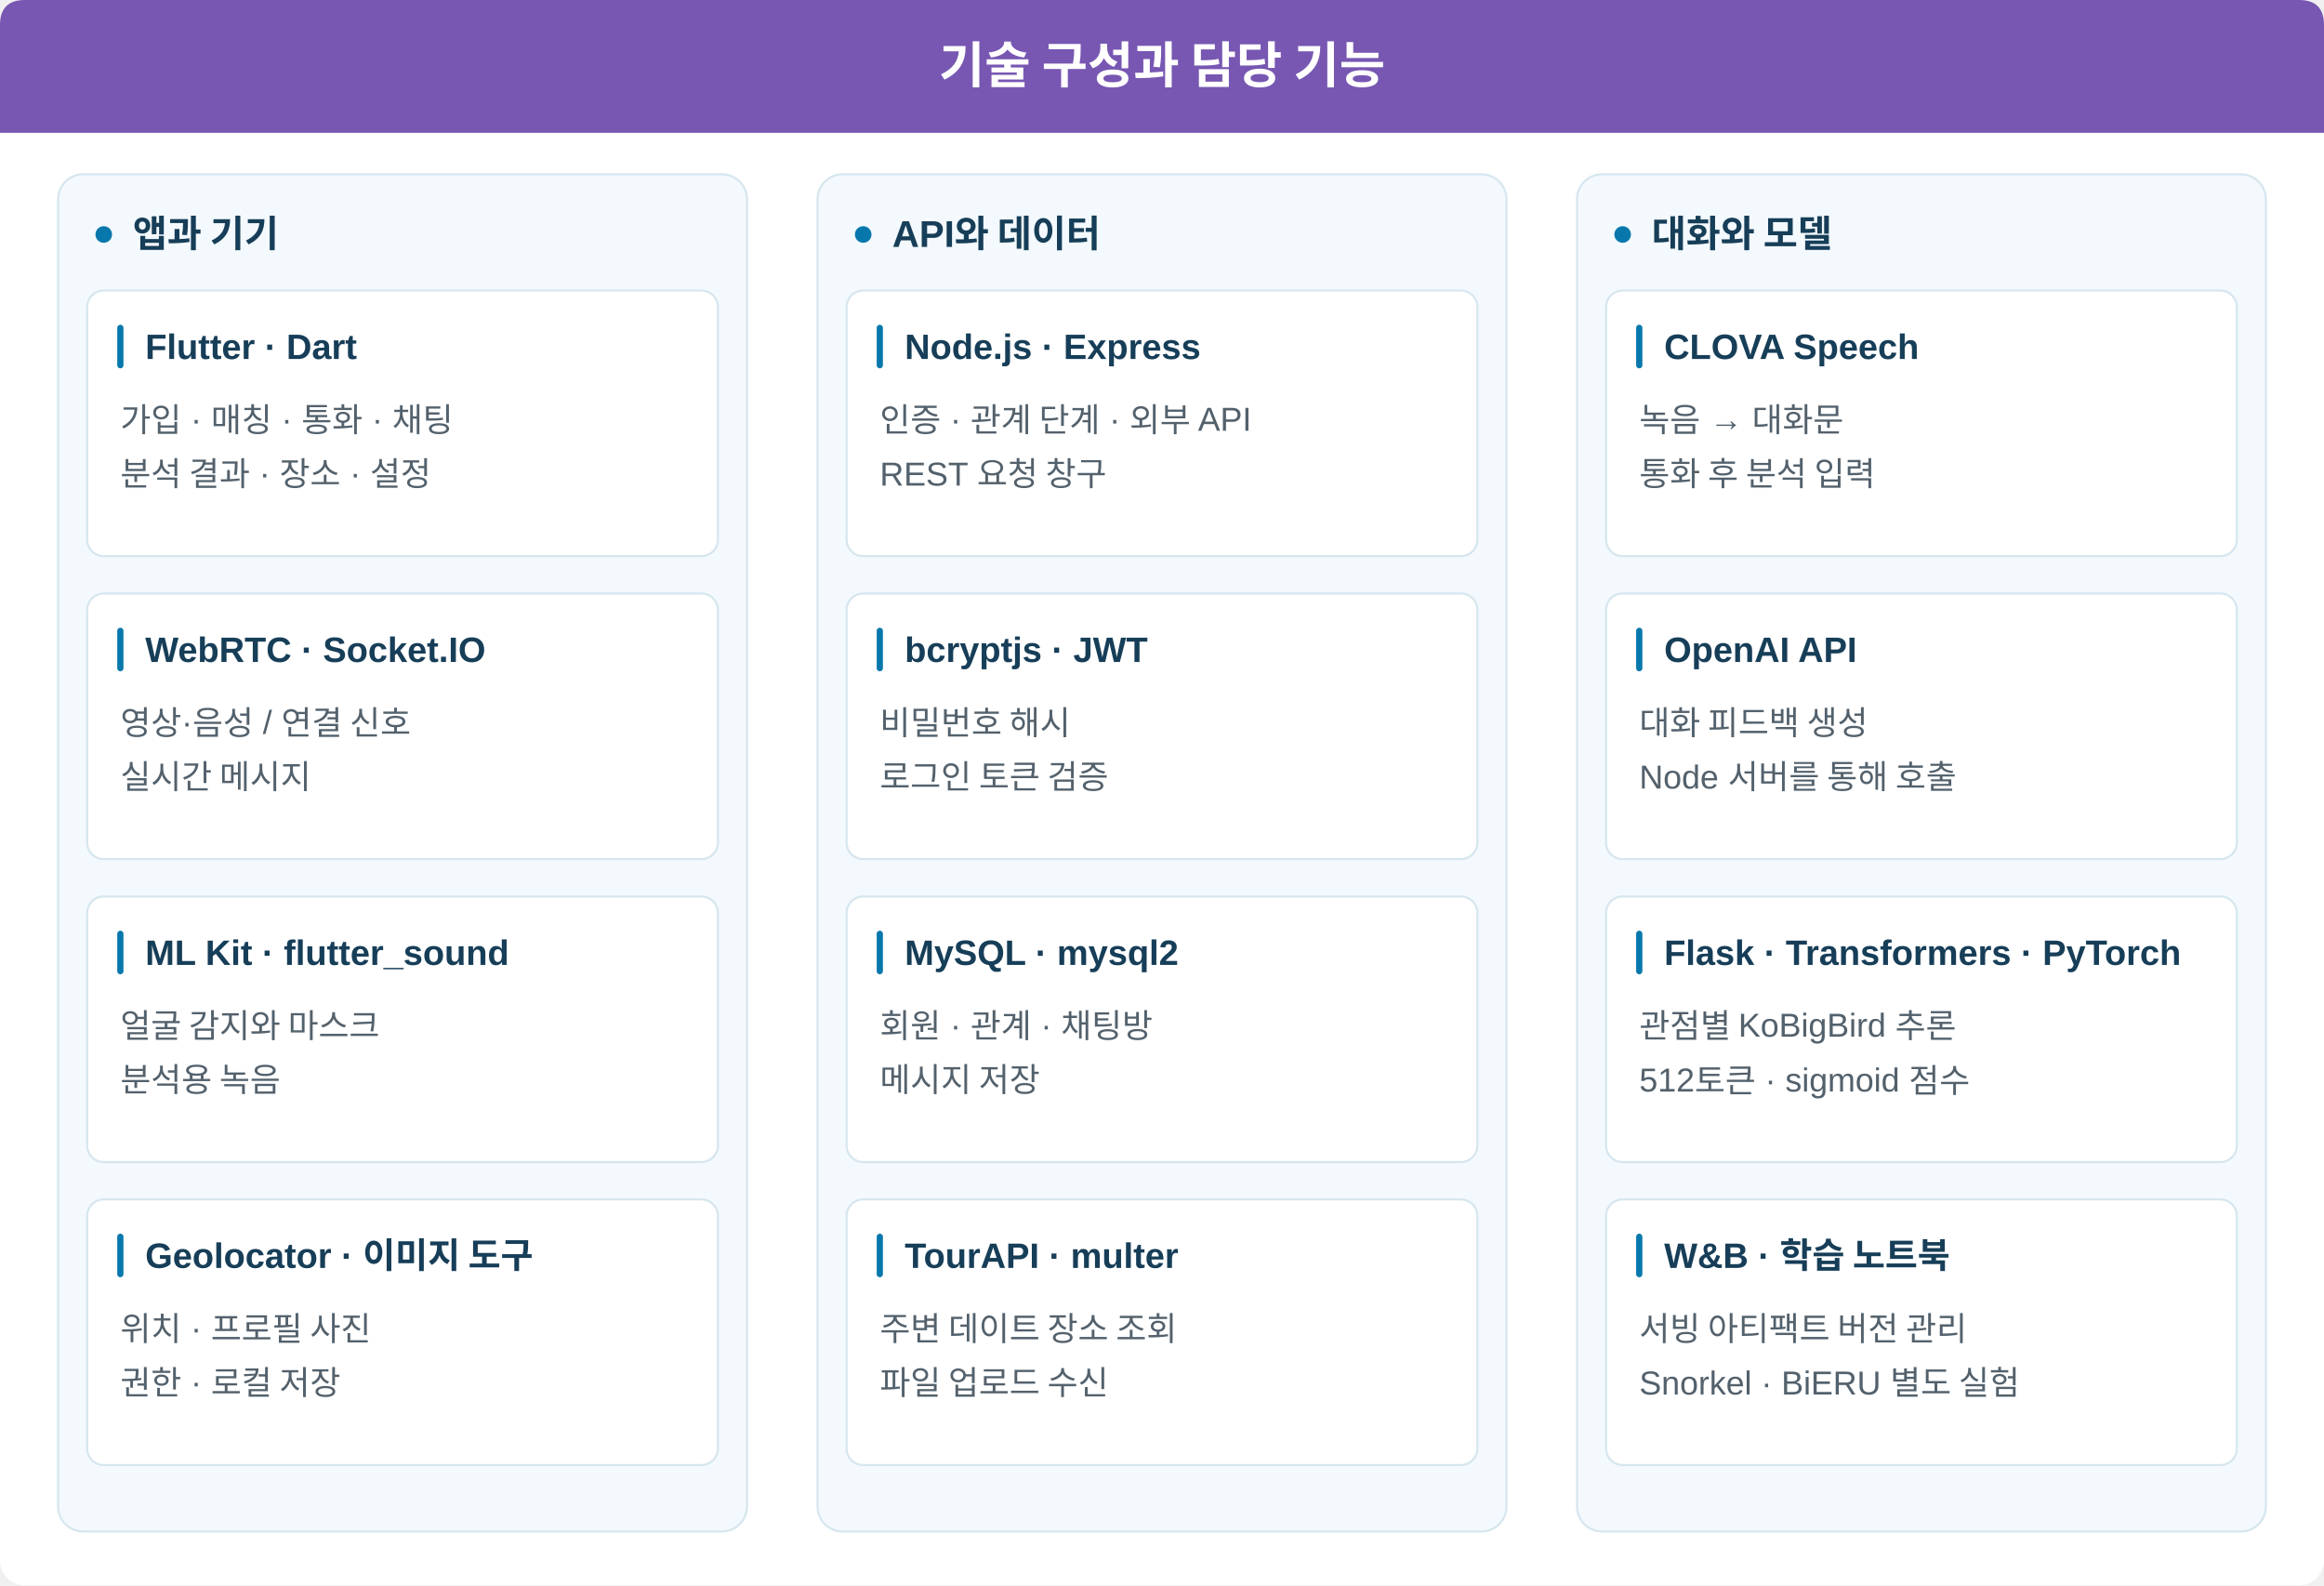
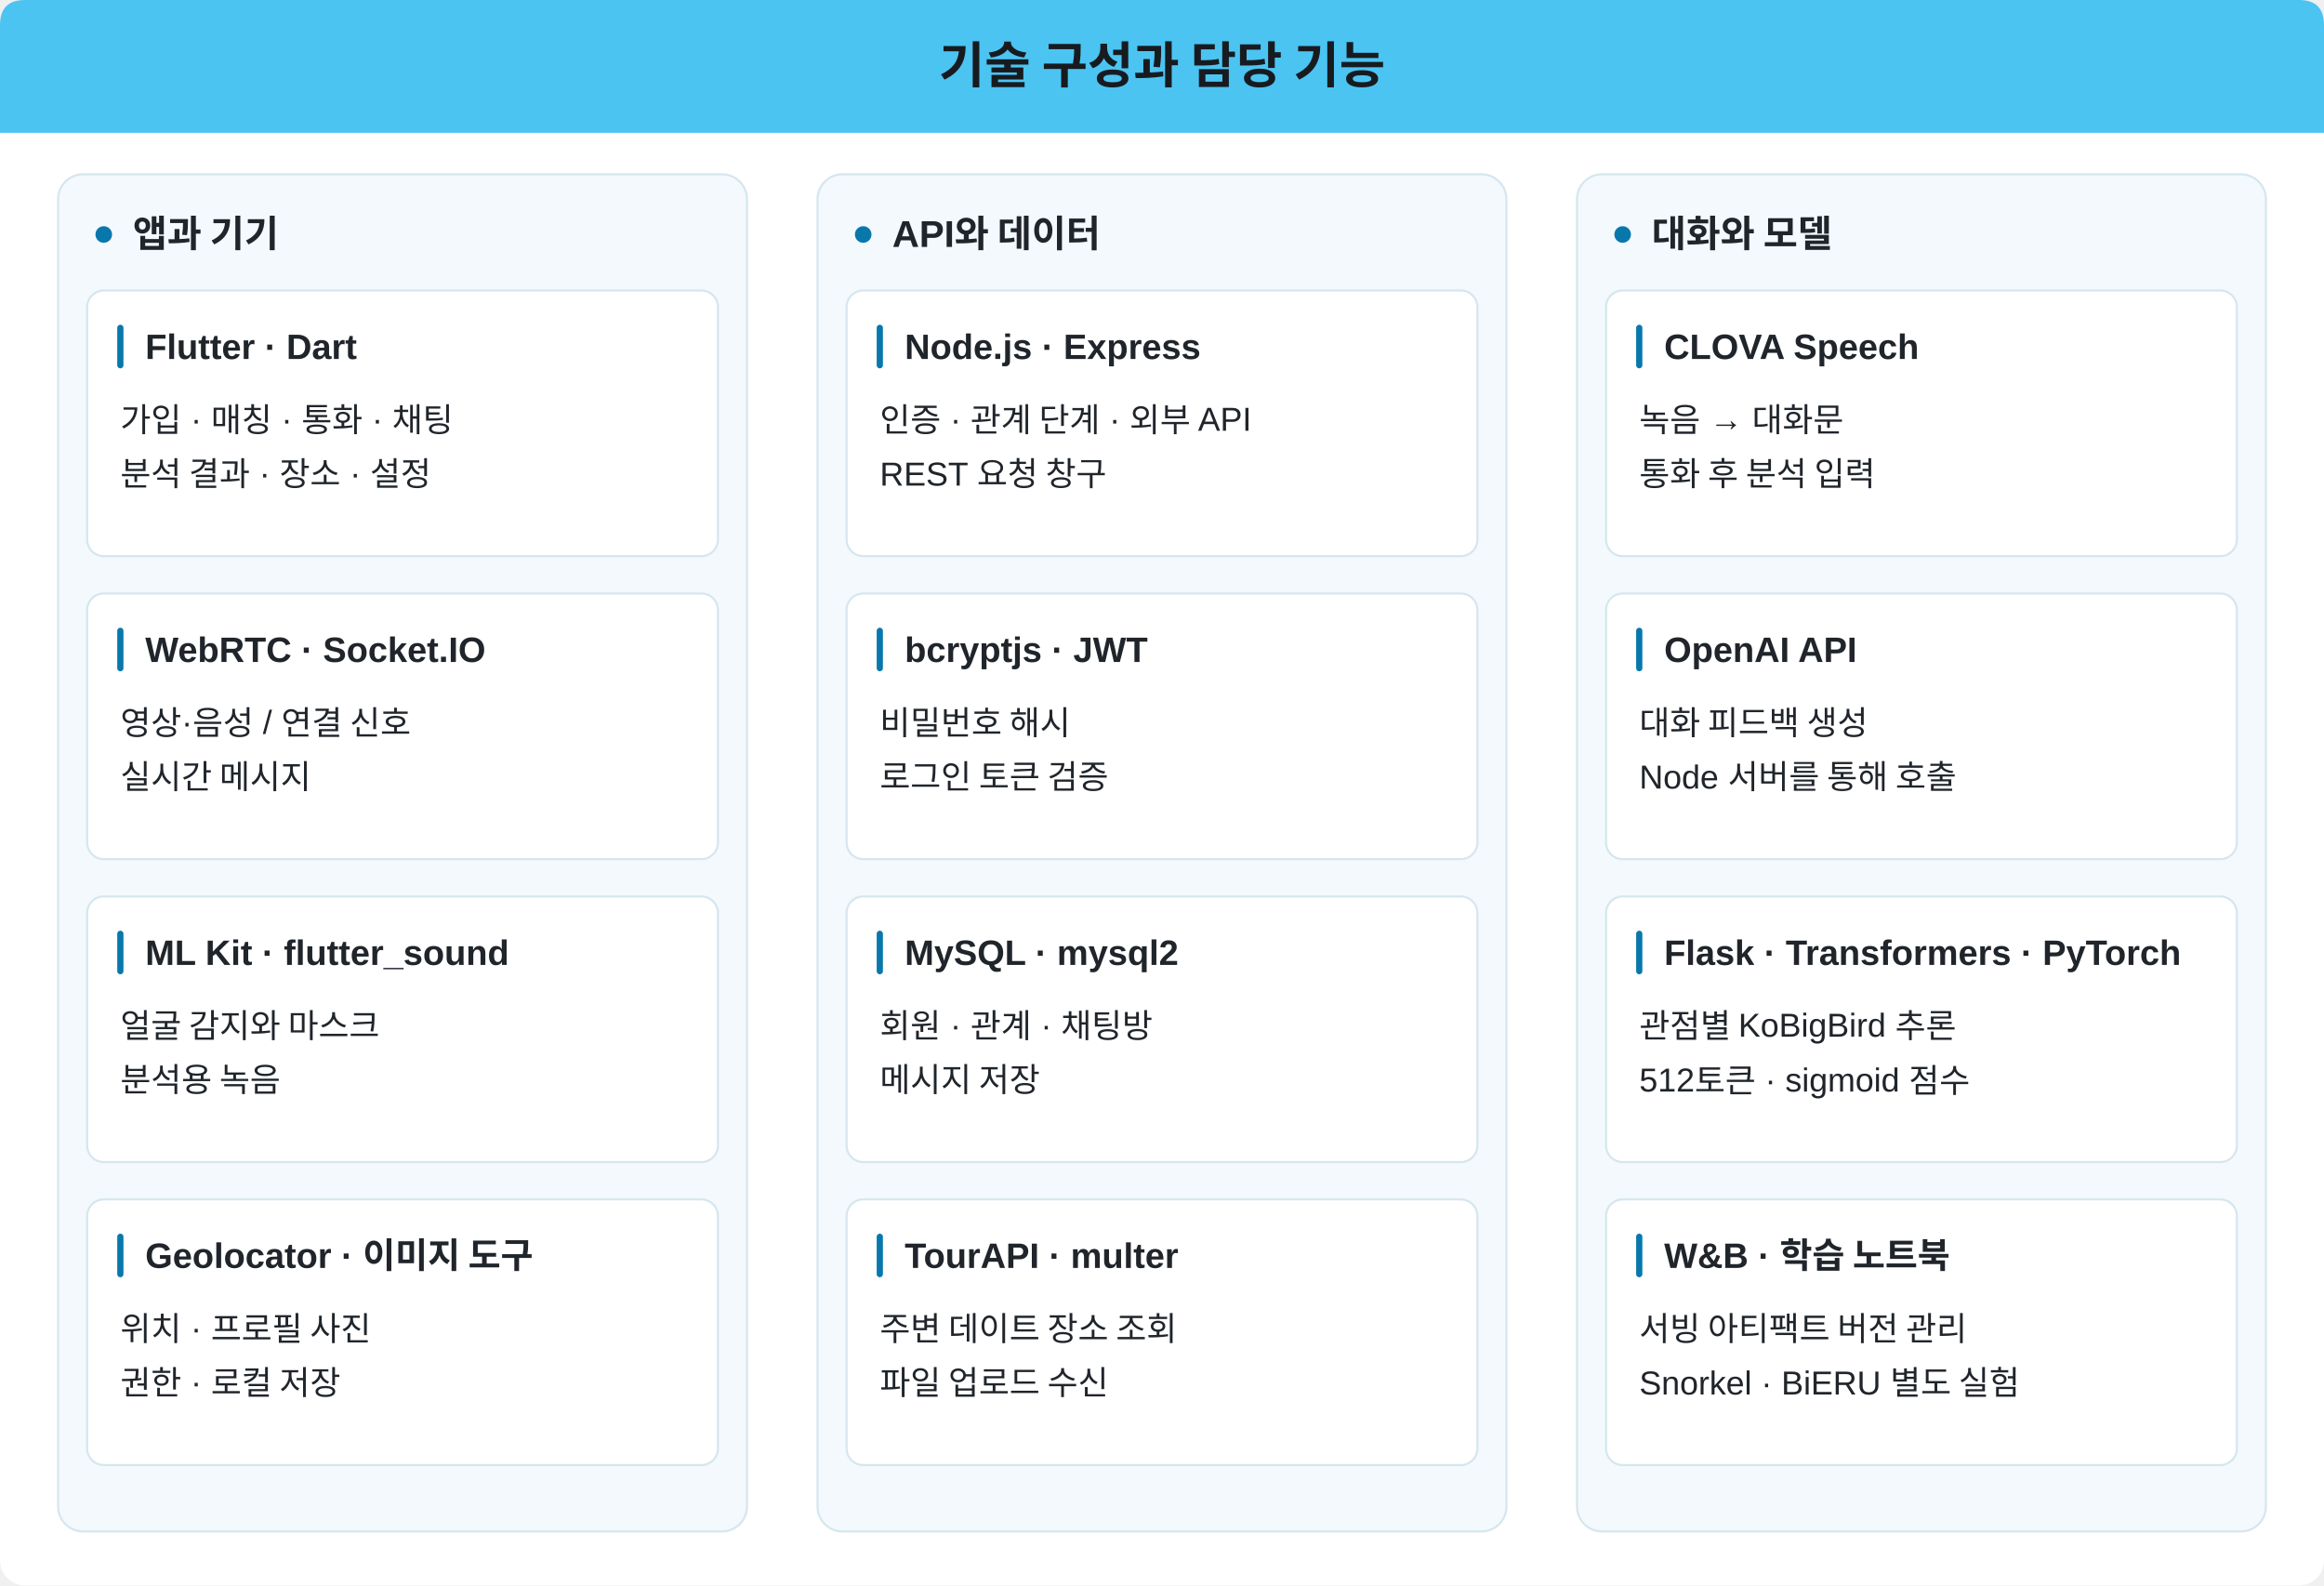
<svg xmlns="http://www.w3.org/2000/svg" width="1120" height="764" viewBox="0 0 1120 764" role="img" aria-labelledby="title desc" font-family="Segoe UI, Malgun Gothic, Arial, sans-serif">
  <rect width="1120" height="764" rx="12" fill="#FFFFFF" />
-   <path d="M12 0 H1108 Q1120 0 1120 12 V64 H0 V12 Q0 0 12 0 Z" fill="#7757B2" />
-   <text x="560" text-anchor="middle" y="40" font-size="24" font-weight="600" fill="#FFFFFF">기술 구성과 담당 기능</text>
+   <path d="M12 0 H1108 Q1120 0 1120 12 V64 H0 V12 Q0 0 12 0 Z" fill="#4BC4F2" />
+   <text x="560" text-anchor="middle" y="40" font-size="24" font-weight="600" fill="#171B20">기술 구성과 담당 기능</text>
  <rect x="28" y="84" width="332" height="654" rx="12" fill="#E9F5FC" fill-opacity="0.5" stroke="#D6E6EE" />
  <circle cx="50" cy="113" r="4" fill="#0878AC" />
-   <text x="64" y="119" font-size="18" font-weight="600" fill="#173E58">앱과 기기</text>
+   <text x="64" y="119" font-size="18" font-weight="600" fill="#20252B">앱과 기기</text>
  <g>
    <rect x="42" y="140" width="304" height="128" rx="8" fill="#FFFFFF" stroke="#D6E6EE" />
    <path d="M58 158 v18" stroke="#0878AC" stroke-width="3" stroke-linecap="round" />
-     <text x="70" y="173" font-size="17" font-weight="600" fill="#173E58">Flutter · Dart</text>
-     <text x="58" y="208" font-size="16" fill="#53616C">가입 · 매칭 · 통화 · 채팅</text>
-     <text x="58" y="234" font-size="16" fill="#53616C">분석 결과 · 장소 · 설정</text>
+     <text x="70" y="173" font-size="17" font-weight="600" fill="#20252B">Flutter · Dart</text>
+     <text x="58" y="208" font-size="16" fill="#20252B">가입 · 매칭 · 통화 · 채팅</text>
+     <text x="58" y="234" font-size="16" fill="#20252B">분석 결과 · 장소 · 설정</text>
  </g>
  <g>
    <rect x="42" y="286" width="304" height="128" rx="8" fill="#FFFFFF" stroke="#D6E6EE" />
    <path d="M58 304 v18" stroke="#0878AC" stroke-width="3" stroke-linecap="round" />
-     <text x="70" y="319" font-size="17" font-weight="600" fill="#173E58">WebRTC · Socket.IO</text>
-     <text x="58" y="354" font-size="16" fill="#53616C">영상·음성 / 연결 신호</text>
-     <text x="58" y="380" font-size="16" fill="#53616C">실시간 메시지</text>
+     <text x="70" y="319" font-size="17" font-weight="600" fill="#20252B">WebRTC · Socket.IO</text>
+     <text x="58" y="354" font-size="16" fill="#20252B">영상·음성 / 연결 신호</text>
+     <text x="58" y="380" font-size="16" fill="#20252B">실시간 메시지</text>
  </g>
  <g>
    <rect x="42" y="432" width="304" height="128" rx="8" fill="#FFFFFF" stroke="#D6E6EE" />
    <path d="M58 450 v18" stroke="#0878AC" stroke-width="3" stroke-linecap="round" />
-     <text x="70" y="465" font-size="17" font-weight="600" fill="#173E58">ML Kit · flutter_sound</text>
-     <text x="58" y="500" font-size="16" fill="#53616C">얼굴 감지와 마스크</text>
-     <text x="58" y="526" font-size="16" fill="#53616C">분석용 녹음</text>
+     <text x="70" y="465" font-size="17" font-weight="600" fill="#20252B">ML Kit · flutter_sound</text>
+     <text x="58" y="500" font-size="16" fill="#20252B">얼굴 감지와 마스크</text>
+     <text x="58" y="526" font-size="16" fill="#20252B">분석용 녹음</text>
  </g>
  <g>
    <rect x="42" y="578" width="304" height="128" rx="8" fill="#FFFFFF" stroke="#D6E6EE" />
    <path d="M58 596 v18" stroke="#0878AC" stroke-width="3" stroke-linecap="round" />
-     <text x="70" y="611" font-size="17" font-weight="600" fill="#173E58">Geolocator · 이미지 도구</text>
-     <text x="58" y="646" font-size="16" fill="#53616C">위치 · 프로필 사진</text>
-     <text x="58" y="672" font-size="16" fill="#53616C">권한 · 로컬 저장</text>
+     <text x="70" y="611" font-size="17" font-weight="600" fill="#20252B">Geolocator · 이미지 도구</text>
+     <text x="58" y="646" font-size="16" fill="#20252B">위치 · 프로필 사진</text>
+     <text x="58" y="672" font-size="16" fill="#20252B">권한 · 로컬 저장</text>
  </g>
  <rect x="394" y="84" width="332" height="654" rx="12" fill="#E9F5FC" fill-opacity="0.5" stroke="#D6E6EE" />
  <circle cx="416" cy="113" r="4" fill="#0878AC" />
-   <text x="430" y="119" font-size="18" font-weight="600" fill="#173E58">API와 데이터</text>
+   <text x="430" y="119" font-size="18" font-weight="600" fill="#20252B">API와 데이터</text>
  <g>
    <rect x="408" y="140" width="304" height="128" rx="8" fill="#FFFFFF" stroke="#D6E6EE" />
    <path d="M424 158 v18" stroke="#0878AC" stroke-width="3" stroke-linecap="round" />
-     <text x="436" y="173" font-size="17" font-weight="600" fill="#173E58">Node.js · Express</text>
-     <text x="424" y="208" font-size="16" fill="#53616C">인증 · 관계 단계 · 외부 API</text>
-     <text x="424" y="234" font-size="16" fill="#53616C">REST 요청 창구</text>
+     <text x="436" y="173" font-size="17" font-weight="600" fill="#20252B">Node.js · Express</text>
+     <text x="424" y="208" font-size="16" fill="#20252B">인증 · 관계 단계 · 외부 API</text>
+     <text x="424" y="234" font-size="16" fill="#20252B">REST 요청 창구</text>
  </g>
  <g>
    <rect x="408" y="286" width="304" height="128" rx="8" fill="#FFFFFF" stroke="#D6E6EE" />
    <path d="M424 304 v18" stroke="#0878AC" stroke-width="3" stroke-linecap="round" />
-     <text x="436" y="319" font-size="17" font-weight="600" fill="#173E58">bcryptjs · JWT</text>
-     <text x="424" y="354" font-size="16" fill="#53616C">비밀번호 해시</text>
-     <text x="424" y="380" font-size="16" fill="#53616C">로그인 토큰 검증</text>
+     <text x="436" y="319" font-size="17" font-weight="600" fill="#20252B">bcryptjs · JWT</text>
+     <text x="424" y="354" font-size="16" fill="#20252B">비밀번호 해시</text>
+     <text x="424" y="380" font-size="16" fill="#20252B">로그인 토큰 검증</text>
  </g>
  <g>
    <rect x="408" y="432" width="304" height="128" rx="8" fill="#FFFFFF" stroke="#D6E6EE" />
    <path d="M424 450 v18" stroke="#0878AC" stroke-width="3" stroke-linecap="round" />
-     <text x="436" y="465" font-size="17" font-weight="600" fill="#173E58">MySQL · mysql2</text>
-     <text x="424" y="500" font-size="16" fill="#53616C">회원 · 관계 · 채팅방</text>
-     <text x="424" y="526" font-size="16" fill="#53616C">메시지 저장</text>
+     <text x="436" y="465" font-size="17" font-weight="600" fill="#20252B">MySQL · mysql2</text>
+     <text x="424" y="500" font-size="16" fill="#20252B">회원 · 관계 · 채팅방</text>
+     <text x="424" y="526" font-size="16" fill="#20252B">메시지 저장</text>
  </g>
  <g>
    <rect x="408" y="578" width="304" height="128" rx="8" fill="#FFFFFF" stroke="#D6E6EE" />
    <path d="M424 596 v18" stroke="#0878AC" stroke-width="3" stroke-linecap="round" />
-     <text x="436" y="611" font-size="17" font-weight="600" fill="#173E58">TourAPI · multer</text>
-     <text x="424" y="646" font-size="16" fill="#53616C">주변 데이트 장소 조회</text>
-     <text x="424" y="672" font-size="16" fill="#53616C">파일 업로드 수신</text>
+     <text x="436" y="611" font-size="17" font-weight="600" fill="#20252B">TourAPI · multer</text>
+     <text x="424" y="646" font-size="16" fill="#20252B">주변 데이트 장소 조회</text>
+     <text x="424" y="672" font-size="16" fill="#20252B">파일 업로드 수신</text>
  </g>
  <rect x="760" y="84" width="332" height="654" rx="12" fill="#E9F5FC" fill-opacity="0.5" stroke="#D6E6EE" />
  <circle cx="782" cy="113" r="4" fill="#0878AC" />
-   <text x="796" y="119" font-size="18" font-weight="600" fill="#173E58">대화와 모델</text>
+   <text x="796" y="119" font-size="18" font-weight="600" fill="#20252B">대화와 모델</text>
  <g>
    <rect x="774" y="140" width="304" height="128" rx="8" fill="#FFFFFF" stroke="#D6E6EE" />
    <path d="M790 158 v18" stroke="#0878AC" stroke-width="3" stroke-linecap="round" />
-     <text x="802" y="173" font-size="17" font-weight="600" fill="#173E58">CLOVA Speech</text>
-     <text x="790" y="208" font-size="16" fill="#53616C">녹음 → 대화문</text>
-     <text x="790" y="234" font-size="16" fill="#53616C">통화 후 분석 입력</text>
+     <text x="802" y="173" font-size="17" font-weight="600" fill="#20252B">CLOVA Speech</text>
+     <text x="790" y="208" font-size="16" fill="#20252B">녹음 → 대화문</text>
+     <text x="790" y="234" font-size="16" fill="#20252B">통화 후 분석 입력</text>
  </g>
  <g>
    <rect x="774" y="286" width="304" height="128" rx="8" fill="#FFFFFF" stroke="#D6E6EE" />
    <path d="M790 304 v18" stroke="#0878AC" stroke-width="3" stroke-linecap="round" />
-     <text x="802" y="319" font-size="17" font-weight="600" fill="#173E58">OpenAI API</text>
-     <text x="790" y="354" font-size="16" fill="#53616C">대화 피드백 생성</text>
-     <text x="790" y="380" font-size="16" fill="#53616C">Node 서버를 통해 호출</text>
+     <text x="802" y="319" font-size="17" font-weight="600" fill="#20252B">OpenAI API</text>
+     <text x="790" y="354" font-size="16" fill="#20252B">대화 피드백 생성</text>
+     <text x="790" y="380" font-size="16" fill="#20252B">Node 서버를 통해 호출</text>
  </g>
  <g>
    <rect x="774" y="432" width="304" height="128" rx="8" fill="#FFFFFF" stroke="#D6E6EE" />
    <path d="M790 450 v18" stroke="#0878AC" stroke-width="3" stroke-linecap="round" />
-     <text x="802" y="465" font-size="17" font-weight="600" fill="#173E58">Flask · Transformers · PyTorch</text>
-     <text x="790" y="500" font-size="16" fill="#53616C">관점별 KoBigBird 추론</text>
-     <text x="790" y="526" font-size="16" fill="#53616C">512토큰 · sigmoid 점수</text>
+     <text x="802" y="465" font-size="17" font-weight="600" fill="#20252B">Flask · Transformers · PyTorch</text>
+     <text x="790" y="500" font-size="16" fill="#20252B">관점별 KoBigBird 추론</text>
+     <text x="790" y="526" font-size="16" fill="#20252B">512토큰 · sigmoid 점수</text>
  </g>
  <g>
    <rect x="774" y="578" width="304" height="128" rx="8" fill="#FFFFFF" stroke="#D6E6EE" />
    <path d="M790 596 v18" stroke="#0878AC" stroke-width="3" stroke-linecap="round" />
-     <text x="802" y="611" font-size="17" font-weight="600" fill="#173E58">W&amp;B · 학습 노트북</text>
-     <text x="790" y="646" font-size="16" fill="#53616C">서빙 아티팩트 버전 관리</text>
-     <text x="790" y="672" font-size="16" fill="#53616C">Snorkel · BiERU 별도 실험</text>
+     <text x="802" y="611" font-size="17" font-weight="600" fill="#20252B">W&amp;B · 학습 노트북</text>
+     <text x="790" y="646" font-size="16" fill="#20252B">서빙 아티팩트 버전 관리</text>
+     <text x="790" y="672" font-size="16" fill="#20252B">Snorkel · BiERU 별도 실험</text>
  </g>
</svg>
